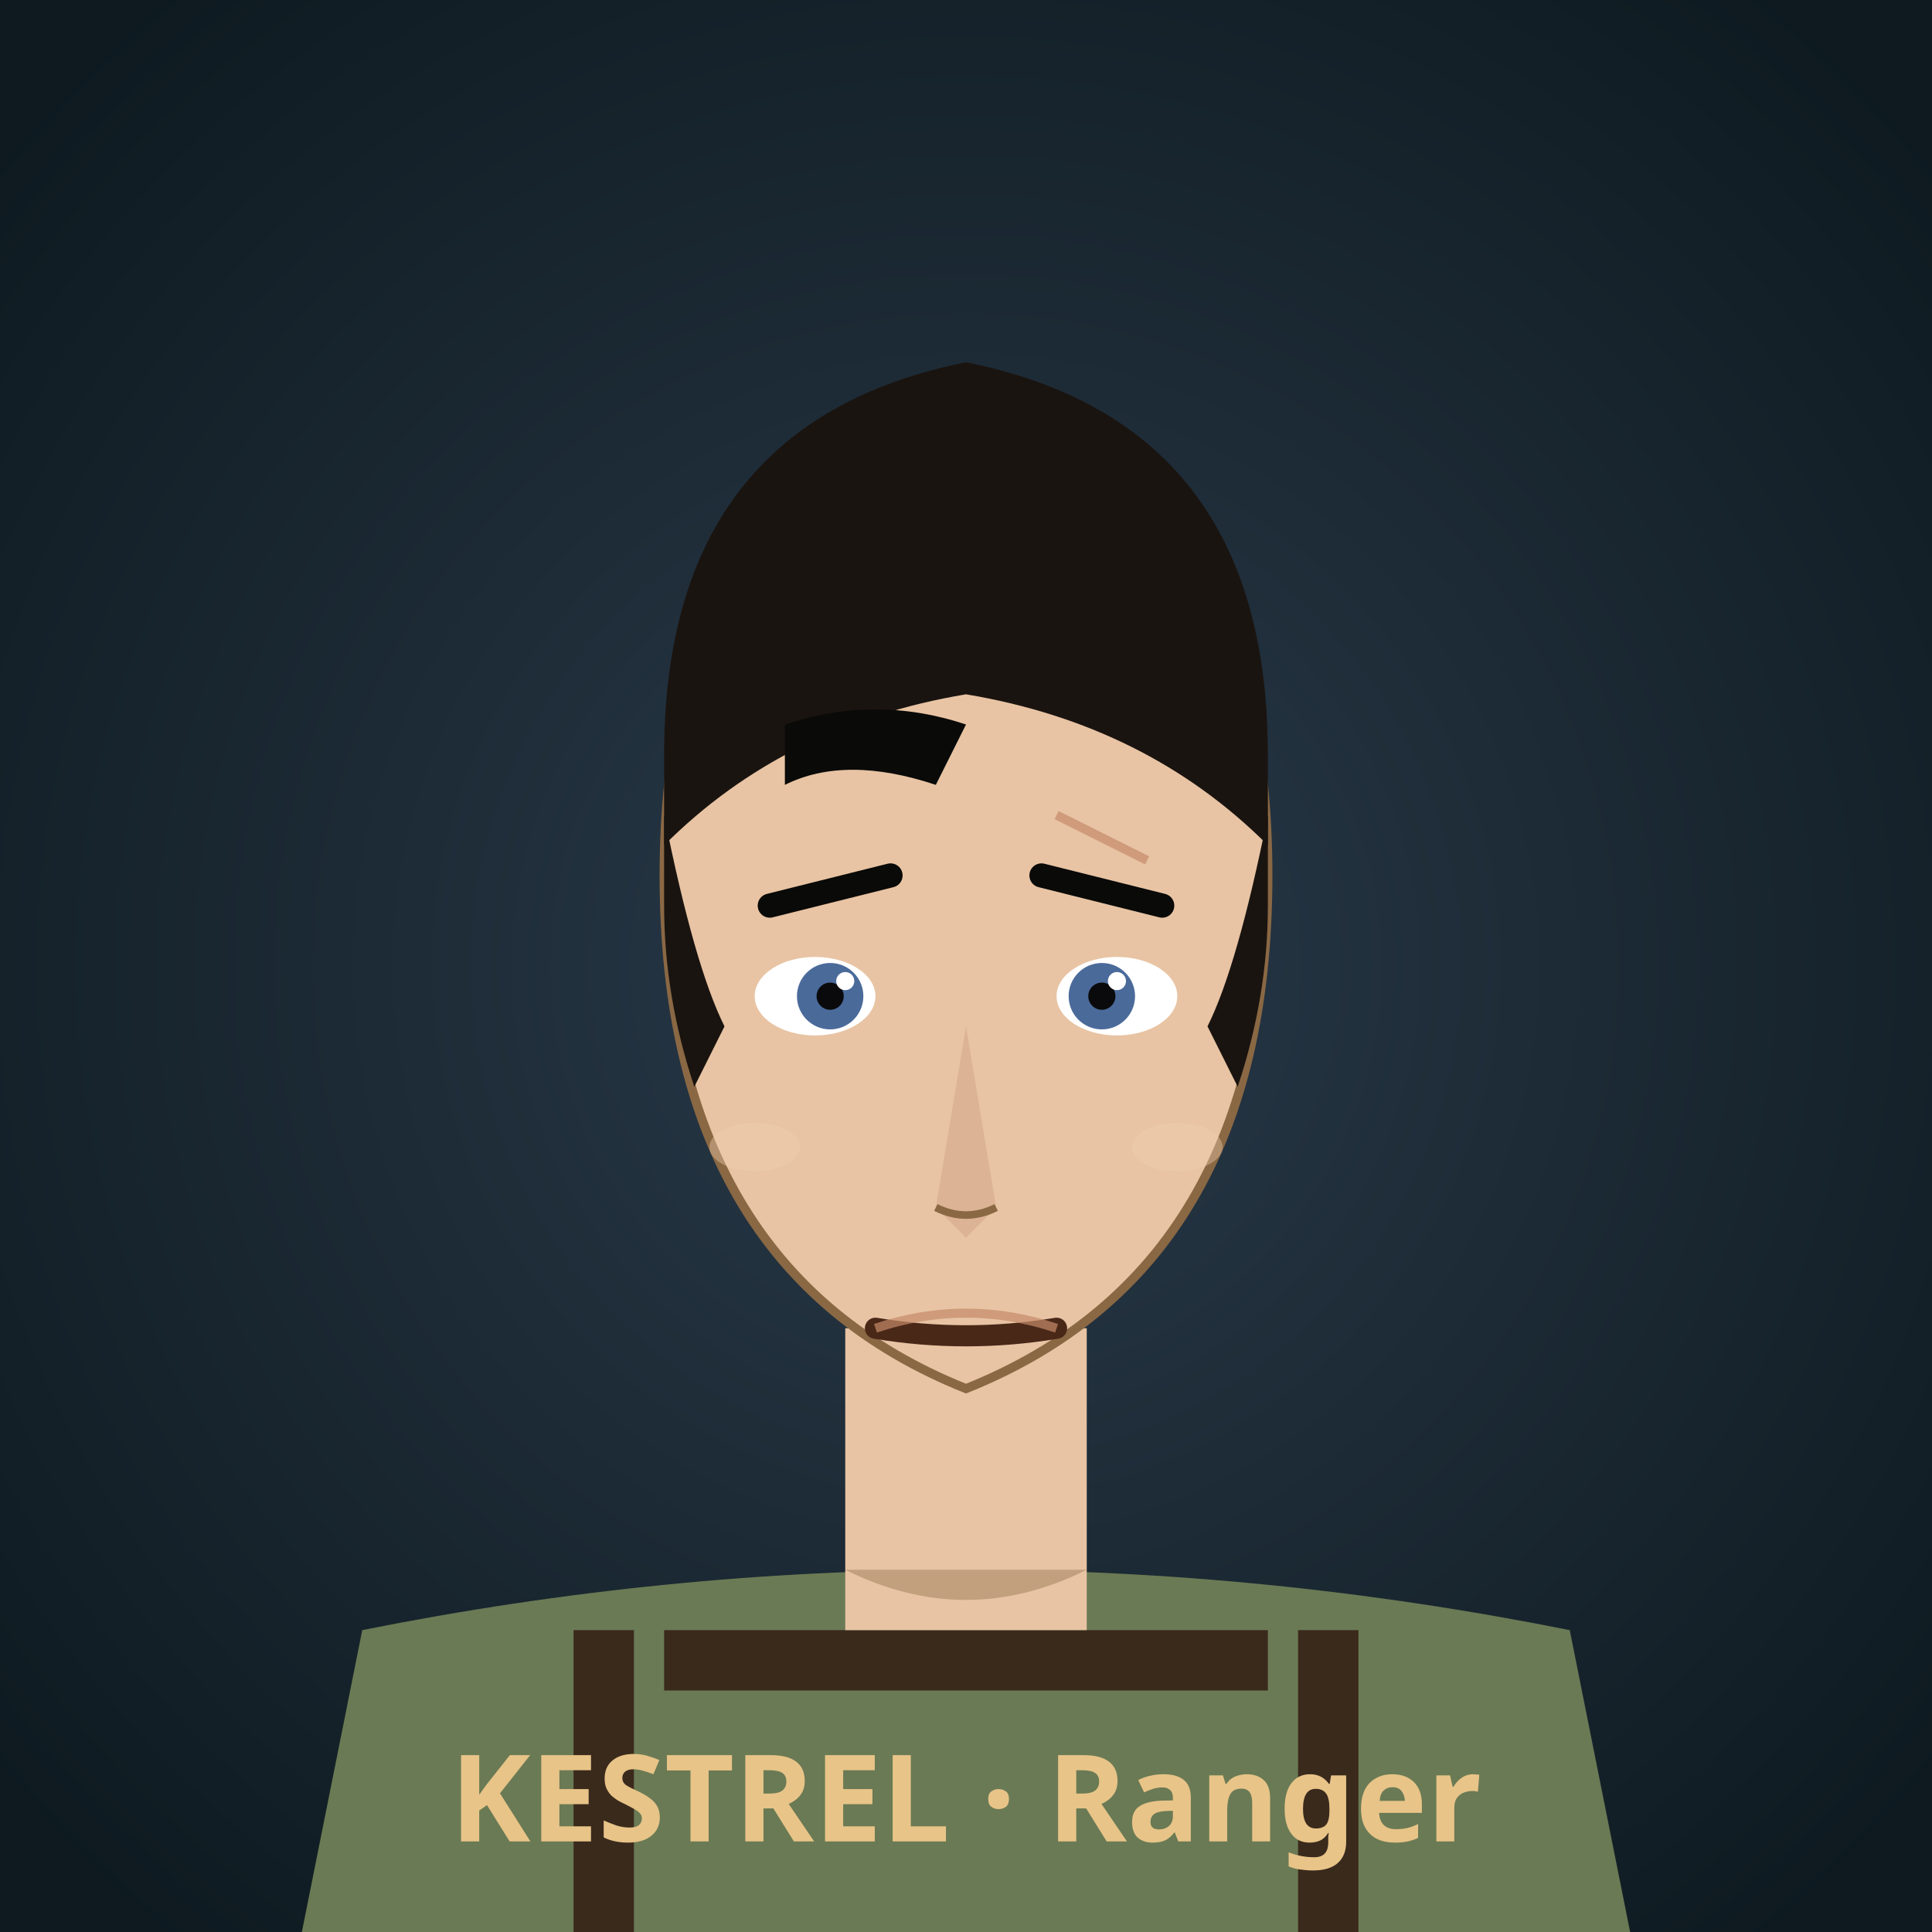
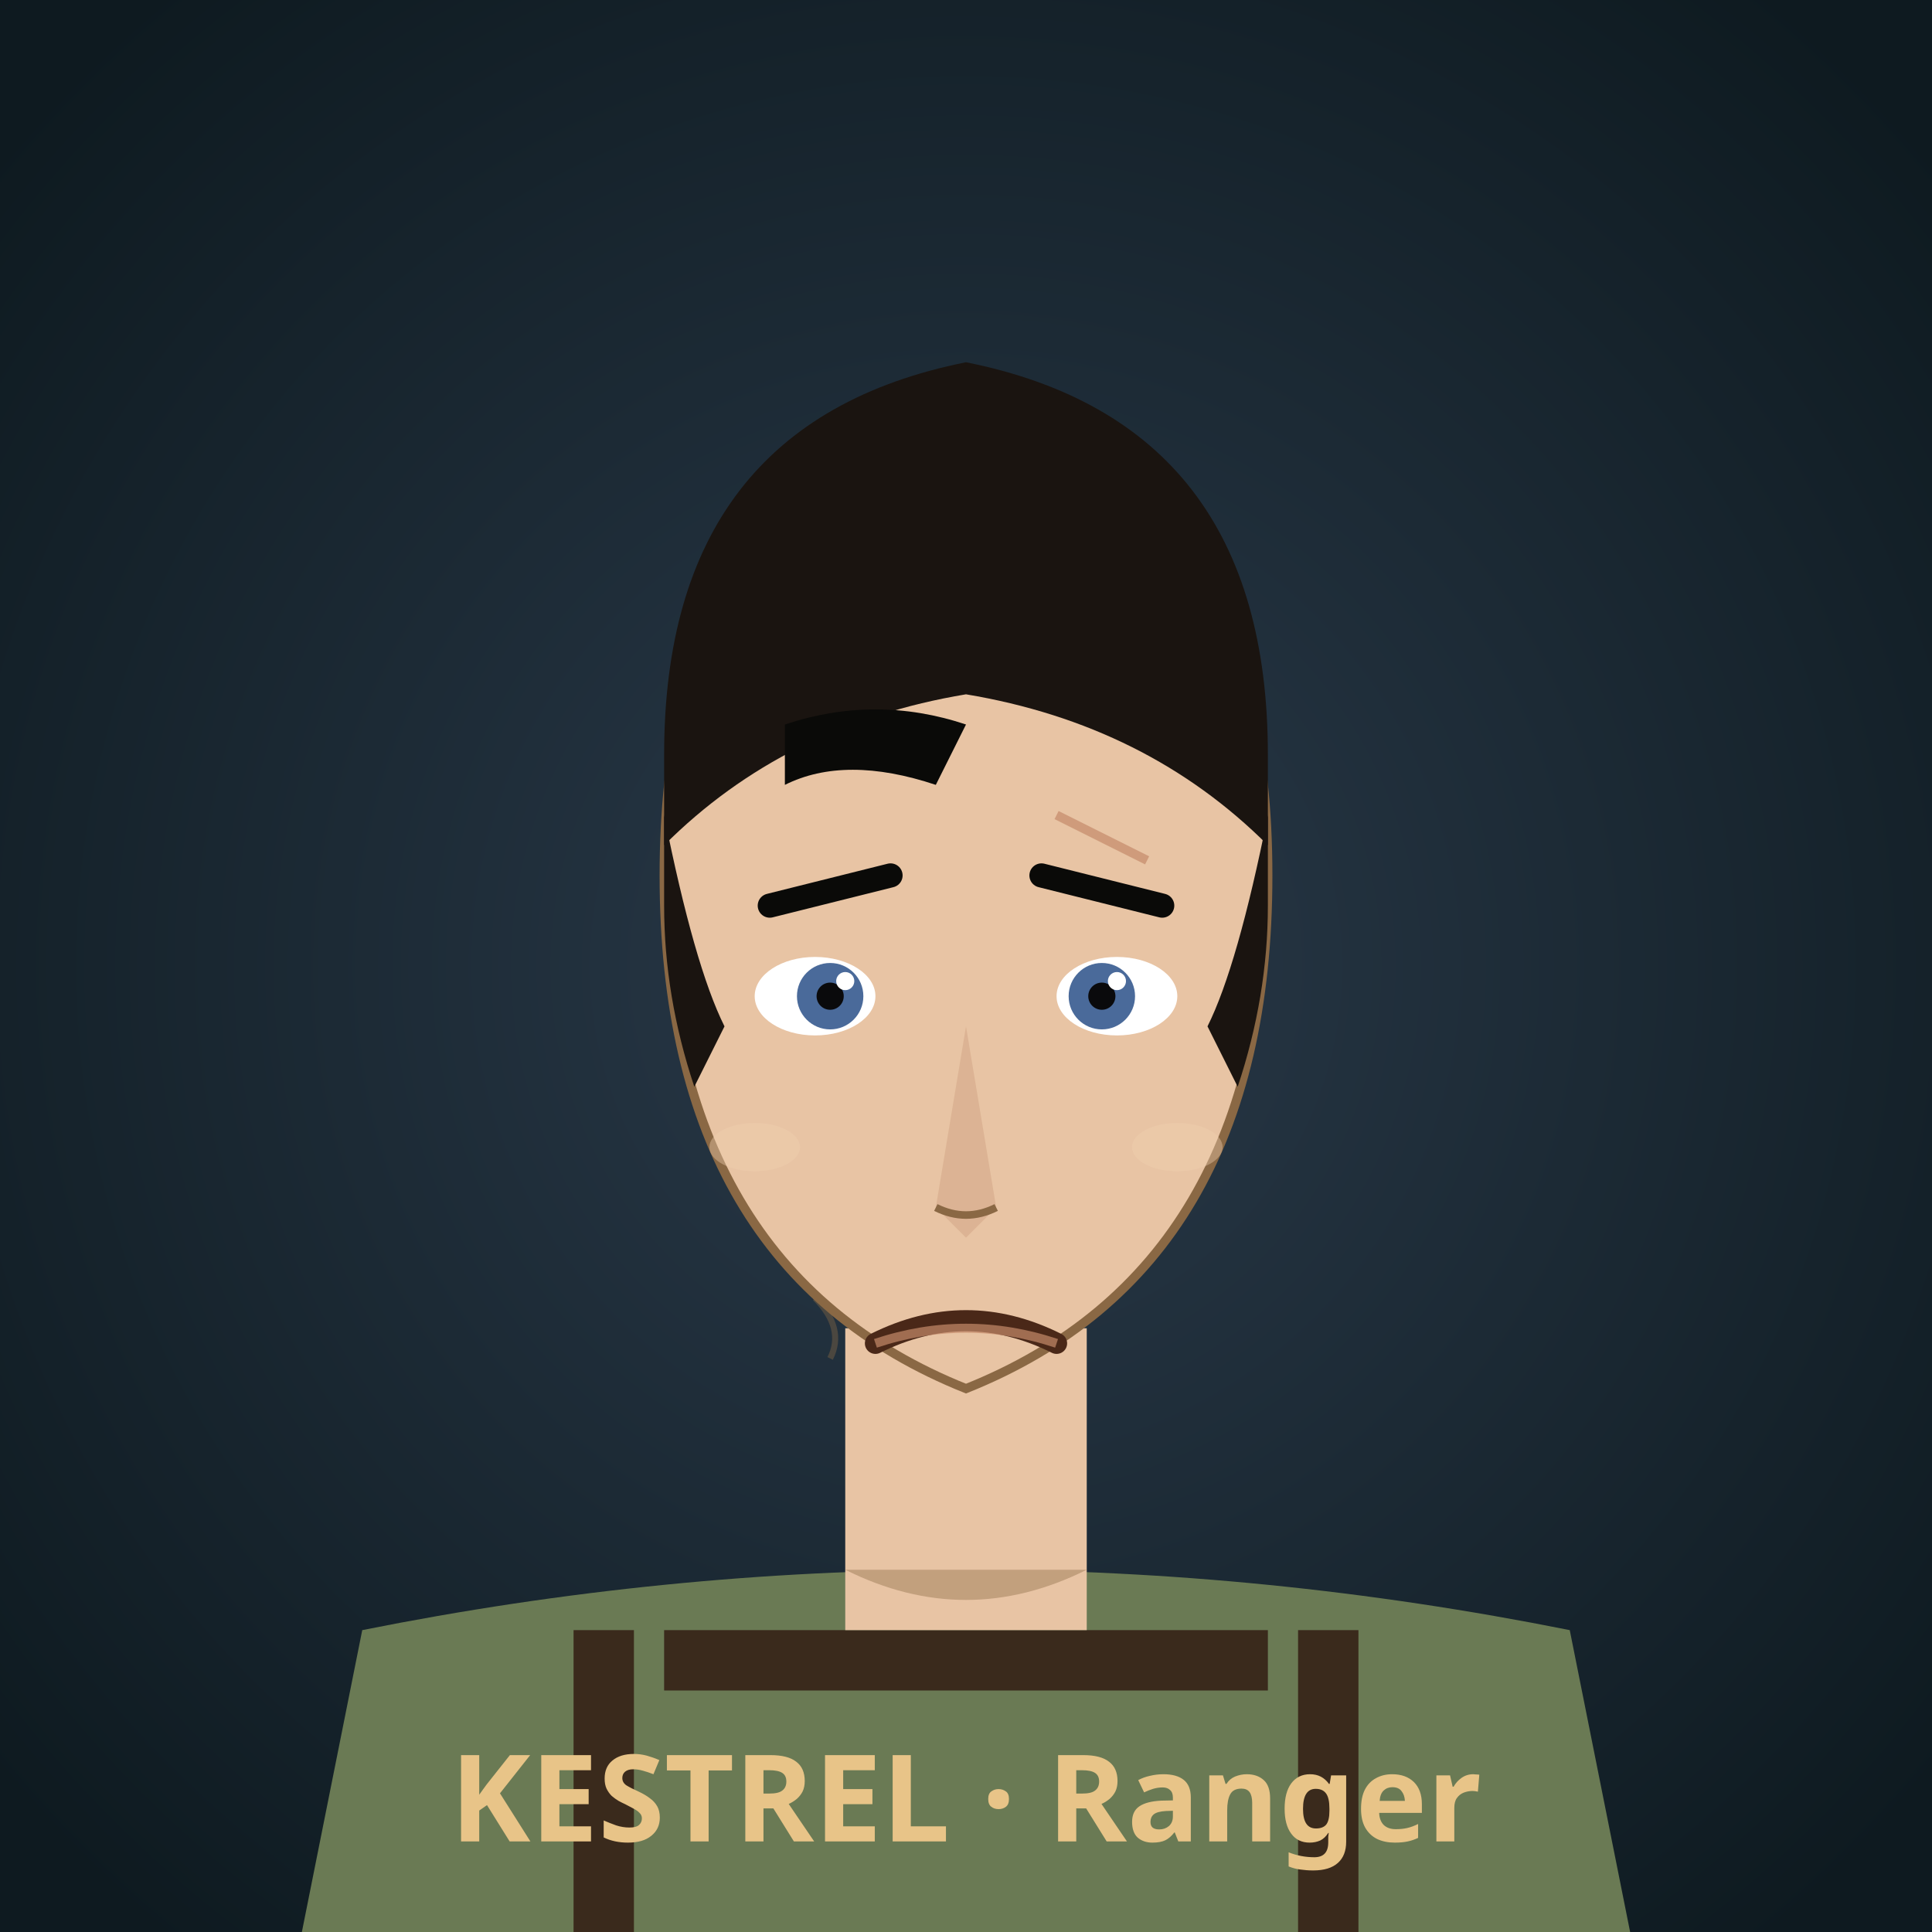
<svg xmlns="http://www.w3.org/2000/svg" viewBox="0 0 128 128" width="128" height="128">
  <defs>
    <radialGradient id="bg-kestrel" cx="50%" cy="50%" r="65%">
      <stop offset="0%" stop-color="#2a3a4a" />
      <stop offset="100%" stop-color="#0e1a20" />
    </radialGradient>
  </defs>
  <rect width="128" height="128" fill="url(#bg-kestrel)" />
  <path d="M 20 128 L 24 108 Q 64 100 104 108 L 108 128 Z" fill="#6a7a54" />
  <rect x="44" y="108" width="40" height="4" fill="#3a2a1c" />
  <rect x="38" y="108" width="4" height="20" fill="#3a2a1c" />
  <rect x="86" y="108" width="4" height="20" fill="#3a2a1c" />
  <rect x="56" y="88" width="16" height="20" fill="#e8c4a4" />
  <path d="M 56 104 Q 64 108 72 104" fill="#8a6844" opacity="0.4" />
  <path d="M 44 58 Q 44 32 64 28 Q 84 32 84 58 Q 84 84 64 92 Q 44 84 44 58 Z" fill="#e8c4a4" stroke="#8a6844" stroke-width="0.6" />
  <path d="M 44 50 Q 44 28 64 24 Q 84 28 84 50 L 84 56 Q 76 48 64 46 Q 52 48 44 56 Z" fill="#1a1410" />
  <path d="M 44 54 Q 46 64 48 68 L 46 72 Q 44 66 44 60 Z" fill="#1a1410" />
  <path d="M 84 54 Q 82 64 80 68 L 82 72 Q 84 66 84 60 Z" fill="#1a1410" />
  <path d="M 52 48 Q 58 46 64 48 L 62 52 Q 56 50 52 52 Z" fill="#0a0a08" />
  <path d="M 51 60 L 59 58" stroke="#0a0a08" stroke-width="1.6" stroke-linecap="round" />
  <path d="M 69 58 L 77 60" stroke="#0a0a08" stroke-width="1.6" stroke-linecap="round" />
  <ellipse cx="54" cy="66" rx="4" ry="2.6" fill="#ffffff" />
  <ellipse cx="74" cy="66" rx="4" ry="2.6" fill="#ffffff" />
  <circle cx="55" cy="66" r="2.2" fill="#4a6a9a" />
  <circle cx="73" cy="66" r="2.2" fill="#4a6a9a" />
  <circle cx="55" cy="66" r="0.9" fill="#0a0a0c" />
  <circle cx="73" cy="66" r="0.9" fill="#0a0a0c" />
  <circle cx="56" cy="65" r="0.6" fill="#ffffff" />
  <circle cx="74" cy="65" r="0.6" fill="#ffffff" />
  <path d="M 64 68 L 62 80 L 64 82 L 66 80 Z" fill="#d4a888" opacity="0.6" />
  <path d="M 62 80 Q 64 81 66 80" stroke="#8a6844" stroke-width="0.5" fill="none" />
-   <path d="M 58 88 Q 64 89 70 88" stroke="#4a2818" stroke-width="1.4" fill="none" stroke-linecap="round" />
-   <path d="M 58 88 Q 64 86 70 88" stroke="#c48a6a" stroke-width="0.6" fill="none" opacity="0.7" />
+   <path d="M 58 89 Q 64 86 70 89" stroke="#4a2818" stroke-width="1.4" fill="none" stroke-linecap="round" />
+   <path d="M 58 89 Q 64 87 70 89" stroke="#c48a6a" stroke-width="0.6" fill="none" opacity="0.7" />
+   <path d="M 54 86 Q 56 88 55 90" stroke="#8a6844" stroke-width="0.4" fill="none" opacity="0.4" />
  <ellipse cx="50" cy="76" rx="3" ry="1.6" fill="#f0d0b0" opacity="0.4" />
  <ellipse cx="78" cy="76" rx="3" ry="1.6" fill="#f0d0b0" opacity="0.4" />
  <line x1="70" y1="54" x2="76" y2="57" stroke="#c48a6a" stroke-width="0.6" opacity="0.7" />
  <text x="64" y="122" text-anchor="middle" font-family="system-ui" font-size="8" fill="#e8c488" font-weight="bold">KESTREL · Ranger</text>
</svg>
